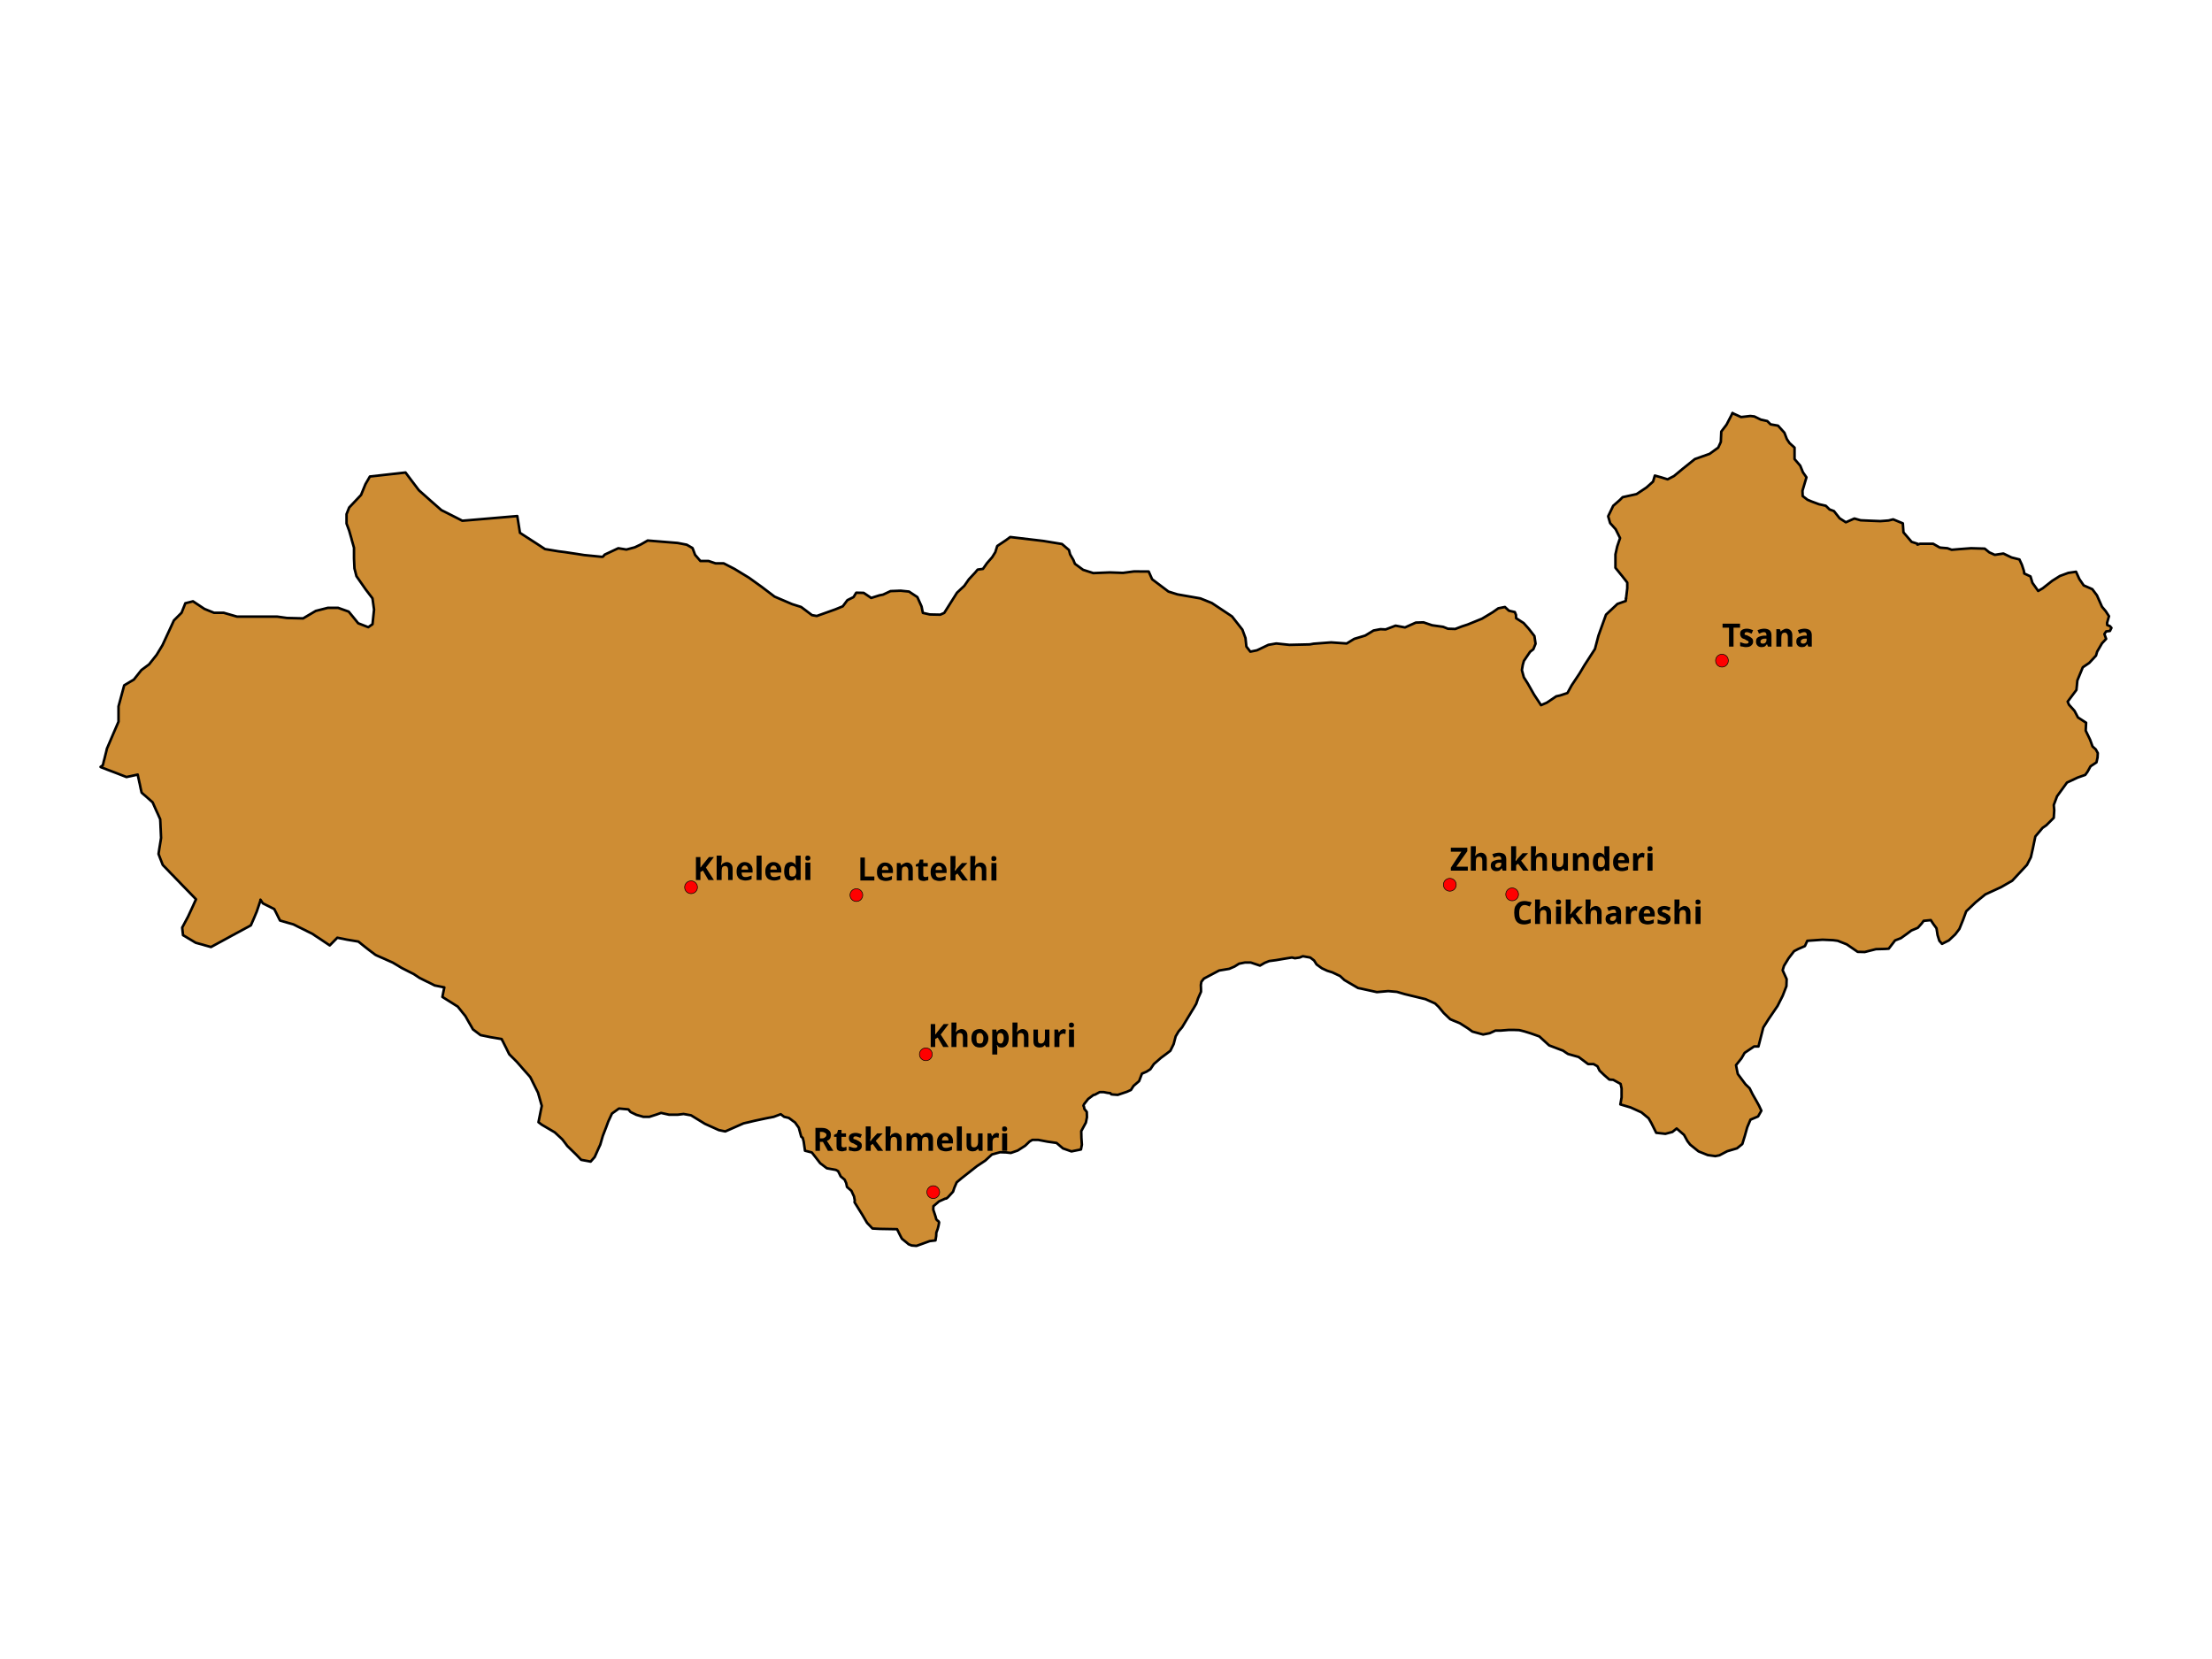
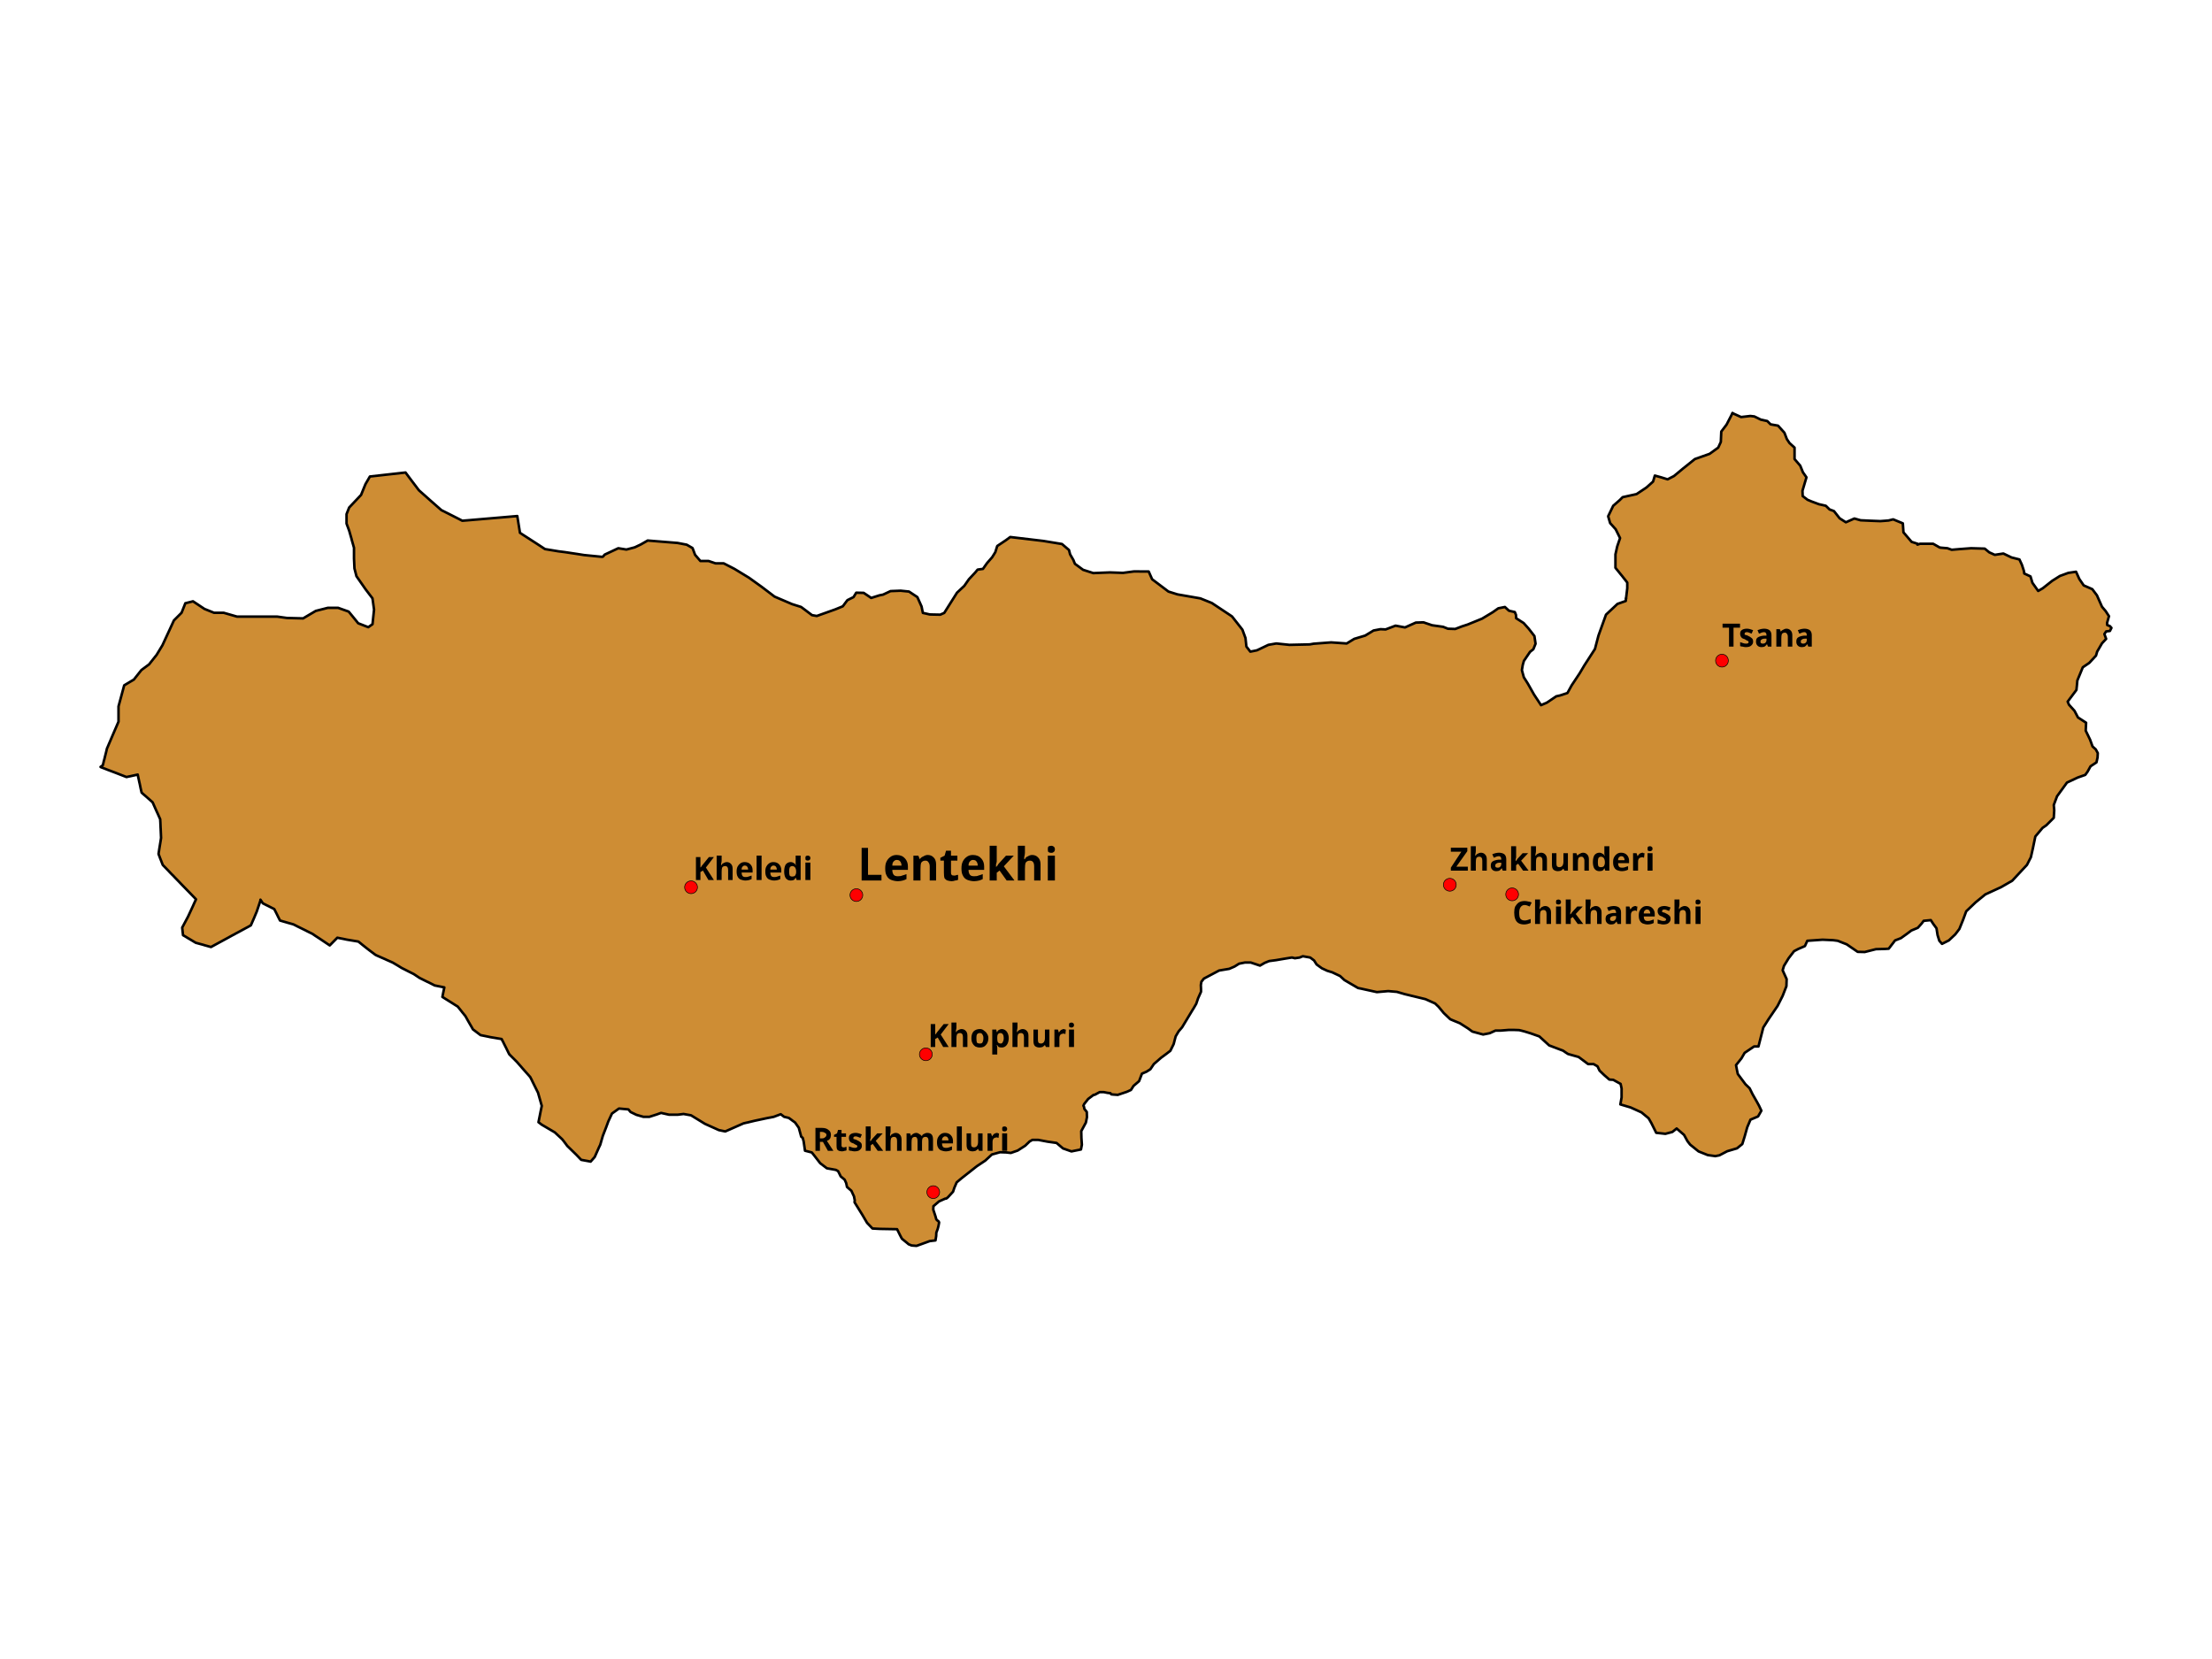
<svg xmlns="http://www.w3.org/2000/svg" width="3456pt" height="2592pt" viewBox="0 0 3456 2592" enable-background="new 0 0 3456 2592" version="1.1">
  <g id="Layers">
    <g id="municipal">
      <path clip-path="url(#SVG_CP_1)" fill="#ce8d34" fill-rule="evenodd" stroke="none" d="M2706.824,645.481L2720.264,651.601     L2734.664,649.921L2740.904,650.641L2751.224,655.681L2761.184,657.841L2766.344,663.001L2777.984,665.041     L2787.944,676.081L2791.784,686.041L2795.864,692.161L2803.784,699.361L2803.784,710.041L2803.784,717.241     L2812.664,727.561L2816.864,737.881L2822.384,745.801L2816.144,766.801L2816.504,775.081L2824.064,780.841     L2830.064,783.361L2831.624,783.961L2841.944,787.801L2852.623,790.201L2858.503,795.961L2865.343,798.481     L2874.223,809.761L2883.943,816.001L2897.263,810.121L2906.983,812.881L2922.343,813.601L2937.823,814.201     L2950.543,813.241L2957.863,811.441L2972.983,817.681L2973.943,831.721L2986.663,846.601L2996.023,849.601     L2995.783,850.921L2999.743,849.601L3020.383,849.601L3030.702,855.481L3034.182,855.841L3042.702,856.561     L3049.302,858.961L3061.902,857.881L3079.542,856.561L3100.902,857.161L3108.102,863.041L3116.622,866.881     L3130.062,864.841L3142.782,870.961L3155.142,874.081L3158.982,882.361L3162.102,891.961L3162.702,896.041     L3172.422,900.601L3175.422,910.561L3184.422,923.281L3191.622,919.081L3206.381,907.441L3218.381,899.881     L3231.461,895.081L3243.581,893.281L3248.741,904.681L3255.581,914.641L3269.021,920.521L3276.221,930.121     L3284.141,948.001L3289.901,954.841L3295.061,962.761L3292.061,973.081L3292.301,976.561L3296.501,978.241     L3298.901,981.001L3296.501,985.801L3290.621,986.521L3287.861,990.601L3290.621,998.161L3284.141,1005.121     L3276.581,1018.082L3274.781,1024.322L3264.221,1035.722L3254.141,1042.562L3245.621,1063.202L3244.901,1071.122     L3244.181,1077.962L3230.501,1096.202L3232.541,1101.002L3241.181,1110.602L3246.581,1120.922L3259.301,1129.202     L3258.701,1141.562L3265.541,1155.722L3269.381,1166.282L3274.421,1170.842L3277.541,1176.602L3277.181,1183.562     L3275.501,1191.122L3266.261,1197.242L3261.461,1205.882L3257.981,1210.682L3246.341,1214.762L3229.421,1222.682     L3213.941,1244.042L3208.781,1257.722L3209.501,1266.002L3208.781,1277.762L3197.141,1289.402L3191.262,1293.482     L3179.982,1306.922L3176.142,1325.522L3173.022,1339.322L3167.862,1349.402L3166.902,1351.322L3153.462,1365.722     L3147.222,1372.442L3143.862,1376.042L3126.582,1386.002L3101.862,1397.402L3086.742,1409.762L3071.982,1423.802     L3067.182,1436.882L3061.302,1451.402L3054.822,1459.922L3044.862,1469.282L3034.182,1474.682L3029.982,1469.882     L3027.222,1461.002L3025.542,1450.322L3020.743,1443.842L3016.663,1437.602L3005.503,1438.682L3002.503,1442.762     L2996.383,1449.602L2986.303,1453.802L2979.103,1459.202L2969.863,1465.802L2960.863,1469.282L2950.903,1482.242     L2944.783,1482.602L2930.983,1482.962L2913.463,1487.402L2902.423,1487.162L2885.263,1475.402L2871.223,1469.882     L2863.903,1468.922L2847.464,1468.202L2823.704,1469.882L2819.984,1478.162L2809.664,1482.602L2803.064,1486.082     L2794.544,1497.122L2787.224,1509.122L2785.184,1515.962L2791.424,1529.762L2791.064,1540.802L2785.184,1555.922     L2777.264,1571.642L2763.224,1592.282L2754.944,1605.362L2747.384,1635.002L2740.544,1635.002L2725.784,1644.962     L2720.864,1653.482L2716.664,1658.762L2712.344,1664.162L2713.904,1672.322L2715.104,1677.963L2727.104,1694.043     L2733.584,1700.283L2738.144,1709.523L2744.864,1721.283L2748.344,1727.643L2751.944,1735.323L2746.784,1744.323     L2734.904,1749.363L2729.864,1761.243L2726.024,1774.923L2722.184,1787.403L2713.904,1794.123L2698.544,1798.683     L2686.424,1805.043L2679.704,1806.363L2679.584,1806.243L2668.185,1804.683L2653.785,1798.923L2640.705,1788.363     L2636.505,1782.963L2631.105,1773.123L2620.425,1763.883L2619.585,1763.163L2612.865,1768.563L2601.945,1771.443     L2587.665,1769.883L2579.985,1754.523L2575.785,1747.203L2564.625,1737.963L2547.705,1730.283L2531.625,1725.483     L2533.545,1714.563L2533.545,1710.483L2533.545,1700.523L2531.985,1693.443L2520.465,1687.083L2514.465,1686.723     L2506.425,1679.763L2499.106,1672.682L2495.866,1665.962L2489.746,1662.482L2481.226,1662.482L2466.946,1651.802     L2466.106,1651.322L2449.906,1646.762L2446.546,1644.602L2442.226,1641.602L2420.386,1633.322L2405.026,1619.282     L2391.466,1614.482L2381.746,1611.482L2376.586,1610.162L2373.466,1609.442L2366.386,1609.202L2356.666,1609.202     L2344.546,1610.162L2336.506,1610.162L2327.507,1614.242L2317.187,1616.282L2300.387,1611.722L2293.427,1606.682     L2280.827,1598.642L2270.267,1594.322L2265.827,1592.402L2255.747,1582.802L2247.707,1573.082L2242.187,1567.802     L2227.187,1561.082L2214.347,1557.962L2194.547,1553.162L2192.507,1552.562L2182.547,1549.682L2168.987,1548.482     L2151.228,1550.042L2127.708,1544.882L2127.348,1544.762L2121.828,1543.682L2111.508,1537.682L2100.468,1531.202     L2093.748,1524.962L2081.628,1519.202L2073.588,1516.682L2065.308,1512.842L2057.028,1506.842L2053.068,1500.602     L2047.068,1496.042L2035.548,1494.002L2030.508,1496.042L2023.188,1497.122L2018.628,1496.042L2018.268,1496.042     L2007.108,1497.842L1993.668,1500.122L1991.868,1500.362L1982.869,1501.562L1976.029,1504.322L1968.589,1508.642     L1954.189,1503.842L1944.949,1503.842L1935.949,1505.642L1928.869,1510.082L1920.589,1513.682L1904.749,1516.322     L1880.989,1528.922L1877.029,1533.842L1876.189,1539.002L1876.429,1545.002L1876.429,1549.562L1871.869,1559.762     L1868.989,1568.282L1864.669,1575.722L1863.349,1577.762L1846.909,1605.002L1841.389,1611.482L1836.829,1619.282     L1833.709,1631.282L1828.549,1641.722L1821.829,1646.882L1814.03,1652.642L1802.75,1662.482L1797.35,1670.522     L1791.35,1674.362L1784.15,1677.483L1779.71,1689.123L1771.07,1696.563L1766.99,1702.923L1760.63,1705.803     L1746.35,1710.603L1739.63,1710.123L1736.27,1709.763L1734.83,1707.963L1730.39,1707.483L1724.39,1706.283     L1718.15,1706.283L1710.59,1710.363L1708.19,1710.843L1707.71,1711.323L1700.15,1716.963L1697.51,1720.323     L1693.91,1724.883L1692.71,1727.523L1693.67,1729.443L1694.15,1732.443L1697.99,1737.243L1698.23,1745.643     L1696.55,1753.923L1689.35,1767.243L1689.59,1777.803L1690.31,1788.483L1688.87,1795.923L1679.27,1797.843     L1673.99,1798.923L1662.11,1794.723L1660.91,1794.363L1650.71,1785.723L1636.551,1783.683L1622.031,1780.923     L1613.031,1780.923L1608.831,1783.323L1608.711,1783.323L1608.591,1783.443L1607.391,1784.643L1601.751,1790.043     L1589.991,1797.603L1579.311,1801.323L1571.511,1800.483L1570.431,1800.483L1563.231,1800.243L1562.871,1800.243     L1562.391,1800.243L1551.591,1803.243L1550.391,1803.483L1550.271,1803.603L1550.151,1803.603L1549.791,1803.723     L1542.351,1810.563L1539.351,1813.323L1526.031,1822.203L1518.591,1828.083L1502.271,1840.923L1494.711,1847.283     L1490.991,1855.923L1489.071,1861.803L1482.591,1868.883L1480.791,1870.803L1478.511,1872.603L1476.831,1872.723     L1467.112,1877.043L1459.432,1883.643L1458.352,1884.483L1458.352,1885.323L1458.112,1889.883L1458.592,1891.323     L1460.152,1896.003L1461.832,1901.163L1462.792,1904.883L1464.112,1906.563L1464.232,1906.563L1466.272,1908.123     L1466.392,1908.243L1467.232,1909.803L1467.232,1909.923L1466.632,1913.523L1466.152,1915.803L1465.072,1920.003     L1463.032,1925.523L1462.912,1925.763L1462.912,1925.883L1462.672,1931.163L1461.592,1938.003L1461.352,1938.003     L1459.792,1938.243L1459.552,1938.243L1459.312,1938.243L1458.832,1938.363L1458.712,1938.363L1458.592,1938.363     L1458.472,1938.363L1452.592,1939.083L1438.672,1944.123L1431.952,1946.523L1424.272,1945.923L1423.192,1945.443     L1419.592,1944.003L1417.672,1942.323L1409.152,1935.363L1408.552,1934.283L1406.032,1929.483L1401.592,1920.483     L1374.472,1920.003L1363.192,1919.403L1354.672,1910.523L1347.472,1898.283L1335.112,1878.363L1335.472,1875.603     L1335.352,1875.003L1335.352,1874.763L1334.632,1871.283L1334.392,1869.603L1333.432,1867.443L1332.592,1865.763     L1332.352,1865.163L1330.192,1860.483L1323.352,1854.483L1322.032,1848.363L1319.632,1843.083L1313.872,1838.283     L1313.632,1838.163L1313.152,1837.323L1312.792,1836.483L1309.432,1829.763L1308.112,1829.043L1305.952,1827.843     L1300.072,1826.763L1291.913,1825.323L1281.473,1817.403L1279.073,1814.283L1273.313,1806.843L1268.393,1800.603     L1257.713,1797.843L1255.673,1783.683L1254.953,1780.803L1254.113,1777.683L1252.433,1776.483L1251.833,1776.003     L1247.993,1761.963L1242.233,1753.803L1237.913,1750.683L1237.193,1750.083L1232.393,1746.603L1229.273,1745.883     L1228.913,1745.763L1225.193,1744.923L1221.713,1742.283L1219.793,1740.843L1208.873,1744.923L1202.273,1746.243     L1201.913,1746.243L1194.833,1747.683L1189.913,1748.763L1189.793,1748.763L1185.353,1749.723L1180.793,1750.683     L1179.113,1751.043L1167.113,1753.923L1166.873,1753.923L1162.193,1755.003L1161.713,1755.123L1133.153,1767.723     L1123.194,1765.683L1101.354,1755.843L1079.634,1742.523L1079.514,1742.523L1067.994,1740.483L1059.114,1741.563     L1053.834,1741.563L1045.194,1741.563L1032.834,1738.803L1026.114,1741.203L1014.474,1744.923L1005.234,1744.923     L994.314,1741.803L985.194,1737.363L981.954,1733.523L981.714,1733.283L967.074,1731.963L956.154,1739.763     L950.394,1752.123L947.275,1760.643L941.875,1774.563L937.795,1788.603L935.995,1792.323L929.155,1807.683     L922.795,1814.883L918.595,1814.043L918.475,1814.043L908.035,1812.123L900.235,1803.963L886.195,1790.283     L884.995,1788.603L884.035,1787.283L878.995,1780.683L878.395,1780.083L878.275,1779.843L878.155,1779.723     L866.755,1769.163L846.355,1757.163L841.315,1753.323L843.835,1740.723L844.675,1736.403L846.475,1727.763     L845.755,1725.363L843.475,1717.323L840.475,1706.883L839.995,1705.923L839.875,1705.803L831.475,1688.883     L831.475,1688.763L829.315,1684.443L829.075,1684.203L828.955,1683.963L828.955,1683.843L828.595,1683.003     L827.155,1681.323L827.035,1681.323L827.035,1681.203L817.555,1670.522L817.555,1670.402L817.435,1670.402     L814.315,1666.802L814.195,1666.562L813.715,1666.082L813.595,1665.962L807.595,1659.122L804.835,1656.362     L804.475,1656.002L799.435,1650.962L797.875,1649.402L795.835,1647.362L795.715,1647.242L795.595,1647.002     L795.595,1646.882L795.595,1646.762L795.475,1646.642L795.475,1646.762L795.235,1646.402L790.075,1635.842     L789.955,1635.722L788.515,1632.842L788.395,1632.602L788.395,1632.482L788.275,1632.362L786.595,1629.002     L786.475,1628.642L784.795,1625.522L783.715,1623.362L765.836,1620.362L763.676,1619.882L753.716,1617.842     L751.916,1617.482L751.196,1617.362L751.076,1617.362L750.956,1617.362L739.676,1608.842L739.556,1608.842     L738.956,1608.362L736.076,1603.202L735.956,1603.082L735.236,1601.762L734.996,1601.402L729.956,1592.642     L729.956,1592.522L727.076,1587.482L721.916,1581.122L721.676,1580.762L719.876,1578.482L716.276,1574.042     L715.076,1572.602L714.116,1571.882L713.876,1571.882L713.516,1571.642L712.556,1571.042L709.916,1569.362     L704.996,1566.242L695.756,1560.482L693.716,1559.162L691.196,1557.602L692.396,1551.482L694.196,1542.722     L690.836,1542.002L680.156,1539.842L680.036,1539.842L679.916,1539.842L679.316,1539.722L668.396,1534.202L     668.156,1534.202L655.436,1527.842L653.636,1526.642L646.436,1521.842L638.756,1518.002L632.876,1515.002     L632.636,1514.882L628.556,1512.842L627.716,1512.362L627.596,1512.362L622.556,1509.242L613.676,1503.962     L602.877,1499.162L602.757,1499.042L594.237,1495.322L587.997,1492.562L587.877,1492.442L586.797,1491.962     L584.157,1490.042L584.037,1489.922L581.877,1488.242L581.757,1488.242L580.317,1487.162L580.197,1487.042     L576.357,1484.162L576.237,1484.042L574.797,1482.962L570.357,1479.482L559.917,1471.082L541.917,1468.082     L534.477,1466.522L534.357,1466.522L534.237,1466.522L527.037,1465.082L515.157,1477.082L497.997,1465.562     L497.877,1465.562L497.157,1465.082L497.037,1464.962L493.557,1462.682L493.317,1462.562L488.277,1459.082     L480.717,1455.362L480.597,1455.242L480.477,1455.242L477.237,1453.562L463.797,1446.962L463.677,1446.842     L458.397,1444.202L450.717,1442.042L450.597,1442.042L444.957,1440.362L444.837,1440.362L437.517,1438.202     L435.837,1434.962L435.837,1434.842L434.517,1432.442L434.517,1432.322L431.637,1426.442L431.517,1426.322     L430.438,1424.042L430.318,1423.922L428.518,1420.322L418.558,1415.282L415.798,1413.962L413.758,1412.882     L410.638,1411.322L406.918,1405.682L406.918,1406.882L404.038,1415.642L403.078,1418.522L400.918,1424.882     L400.318,1426.082L399.838,1427.402L399.718,1427.522L399.598,1427.882L396.838,1434.482L391.918,1445.762     L388.198,1447.802L388.078,1447.922L382.198,1451.042L382.078,1451.162L378.838,1452.842L378.718,1452.962     L377.158,1453.802L377.038,1453.802L376.918,1453.922L374.758,1455.122L374.518,1455.242L371.158,1457.042     L368.878,1458.242L364.798,1460.522L364.318,1460.762L364.198,1460.762L358.078,1464.122L357.718,1464.362     L329.638,1479.602L322.318,1477.562L319.678,1476.842L317.398,1476.122L305.878,1473.002L303.478,1471.562     L303.358,1471.562L302.998,1471.322L302.878,1471.202L295.078,1466.522L294.958,1466.522L289.918,1463.402     L285.958,1461.122L285.118,1453.562L285.118,1453.442L284.638,1449.242L284.878,1448.762L284.998,1448.642     L293.878,1431.962L302.038,1414.322L302.638,1412.882L306.238,1405.082L304.678,1403.402L292.918,1391.282     L283.918,1382.042L278.758,1376.642L278.638,1376.522L274.078,1371.842L273.958,1371.722L269.758,1367.282     L269.518,1367.162L264.718,1362.242L264.718,1362.122L261.358,1358.642L261.238,1358.522L256.919,1354.082     L256.679,1353.842L255.359,1352.522L254.999,1352.042L254.279,1351.322L251.039,1343.042L250.319,1341.242     L247.679,1334.162L248.639,1328.042L248.639,1327.802L250.919,1313.882L251.639,1309.082L251.399,1304.042     L251.399,1303.202L251.279,1301.762L251.279,1301.642L251.279,1301.162L251.039,1295.882L251.039,1295.402     L251.039,1295.162L250.919,1293.722L250.559,1284.842L250.319,1281.122L250.319,1280.042L245.879,1270.082     L245.759,1269.842L244.679,1267.562L244.439,1266.962L243.119,1264.082L238.439,1253.522L226.919,1243.322     L224.759,1241.522L221.279,1238.402L219.839,1232.162L218.039,1223.402L217.919,1223.282L217.679,1222.082     L216.599,1216.922L216.599,1216.682L216.479,1216.562L216.239,1215.482L215.639,1212.602L215.159,1210.202     L203.759,1212.722L200.159,1213.442L197.639,1214.042L186.839,1209.842L181.319,1207.682L172.439,1204.322     L167.039,1202.282L163.799,1200.962L158.039,1198.802L157.079,1198.202L158.399,1197.242L160.679,1195.562     L162.239,1188.962L162.959,1186.442L164.639,1179.602L165.959,1174.442L167.159,1169.282L167.759,1168.082     L169.079,1164.962L177.239,1145.882L185.159,1127.522L185.159,1103.642L194.039,1070.762L208.919,1061.882     L209.039,1061.882L220.919,1046.882L232.919,1038.002L244.799,1023.002L253.799,1008.121L266.398,980.881     L271.678,969.361L281.998,959.041L283.678,957.361L288.598,945.001L289.558,942.481L297.838,940.441L     301.558,939.481L319.438,951.361L322.678,952.681L334.318,957.361L349.318,957.361L370.198,963.361L373.438,963.361     L381.478,963.361L385.078,963.361L403.078,963.361L417.958,963.361L432.837,963.361L448.437,965.521L     472.197,966.121L473.397,966.241L493.317,954.481L512.157,949.681L525.837,949.681L528.357,949.681L     531.957,951.001L544.797,955.561L551.397,963.601L559.677,973.801L575.397,979.921L581.997,975.241L     584.397,952.441L582.237,936.841L582.117,936.481L581.997,934.921L580.077,932.401L571.317,920.881L556.917,900.241     L553.797,888.121L553.077,872.641L553.077,855.841L549.357,842.761L549.357,842.401L545.517,829.081L541.437,818.041     L541.437,803.281L545.517,792.961L564.117,773.281L570.957,756.481L577.917,744.481L633.596,738.241L641.756,749.161     L654.476,765.961L658.796,769.801L672.836,782.281L689.636,797.041L692.276,798.361L699.236,801.841L717.476,811.081     L722.276,813.601L736.676,812.401L746.516,811.561L776.036,809.041L808.195,806.281L812.395,832.441L815.995,834.841     L837.595,848.761L851.515,857.881L872.515,861.361L882.115,862.561L902.035,865.561L912.715,867.241     L940.555,870.001L941.995,869.761L944.755,866.521L965.994,856.561L978.714,858.601L991.794,855.121L1001.154,850.681     L1012.074,844.441L1012.194,844.561L1016.874,844.921L1058.274,848.281L1058.514,848.281L1072.914,851.041     L1081.914,856.201L1082.634,857.881L1085.994,866.881L1094.274,876.481L1106.994,876.481L1118.034,880.201     L1130.753,880.201L1147.553,888.841L1170.233,902.641L1190.273,917.041L1210.193,932.161L1237.673,943.921     L1249.553,947.641L1251.713,948.361L1258.313,953.281L1268.633,961.081L1276.193,962.401L1276.793,962.161     L1305.112,952.081L1316.752,947.281L1323.952,937.681L1333.552,932.881L1337.752,926.041L1349.392,926.281     L1358.872,932.641L1361.032,934.201L1361.152,934.201L1374.112,930.121L1379.632,929.041L1383.232,927.361     L1391.392,923.521L1407.112,922.921L1420.192,924.241L1433.272,932.881L1439.872,947.641L1440.952,953.161     L1441.912,957.601L1445.752,958.441L1452.592,960.001L1457.032,960.121L1469.032,960.361L1475.271,957.601     L1495.191,926.041L1506.591,915.361L1513.791,905.041L1523.751,894.361L1527.471,889.921L1535.751,888.841     L1541.991,879.961L1550.151,870.601L1555.071,862.681L1558.071,853.081L1571.871,843.841L1578.351,839.041     L1629.951,845.161L1659.23,849.961L1670.15,859.321L1671.95,866.161L1677.11,875.041L1678.07,877.561     L1679.51,880.921L1692.23,890.281L1708.31,895.441L1709.87,895.321L1727.75,894.601L1734.11,894.361     L1755.11,895.081L1755.23,894.961L1770.71,892.921L1772.03,892.801L1794.71,892.921L1800.11,905.041     L1820.509,920.401L1825.549,924.241L1839.709,928.681L1875.469,934.921L1893.349,942.121L1920.109,959.881     L1924.909,963.121L1941.109,983.761L1945.909,996.841L1947.109,1008.121L1947.349,1010.162L1953.469,1018.082     L1953.709,1018.082L1963.789,1016.042L1967.869,1014.122L1981.669,1007.521L1994.028,1005.361L2014.668,1007.521     L2046.348,1006.802L2052.468,1005.721L2079.708,1003.682L2104.068,1005.361L2115.828,998.161L2132.988,993.001     L2146.068,985.081L2156.748,983.041L2164.907,983.401L2180.387,977.521L2195.147,980.281L2212.067,972.721     L2224.067,972.361L2237.507,976.921L2254.667,979.321L2262.227,982.321L2273.627,982.681L2284.307,978.601     L2292.827,975.841L2315.507,966.601L2332.066,956.641L2340.946,950.401L2351.266,948.361L2357.506,954.121     L2360.866,954.961L2360.986,954.961L2366.746,956.281L2368.546,960.721L2368.786,965.881L2380.546,973.441     L2388.466,982.321L2397.346,993.721L2399.146,1005.721L2395.666,1014.362L2390.506,1018.442L2380.906,1032.602     L2379.706,1036.922L2379.106,1039.082L2377.786,1047.002L2379.826,1054.562L2380.906,1058.402L2382.106,1060.202     L2387.026,1068.002L2396.746,1085.162L2407.666,1101.722L2416.666,1097.882L2428.066,1090.202L2431.426,1087.922     L2437.306,1086.602L2448.946,1082.762L2455.546,1070.762L2467.906,1052.162L2475.466,1039.442L2491.906,1014.002     L2497.426,993.001L2500.066,985.681L2509.185,960.361L2527.065,943.561L2535.225,940.681L2540.025,939.001     L2540.505,935.041L2542.425,919.081L2542.425,910.201L2534.025,899.521L2532.825,898.081L2523.945,887.161     L2523.945,879.241L2523.945,879.121L2523.945,879.001L2523.945,866.161L2526.705,853.801L2531.145,840.721     L2524.305,826.921L2515.665,817.321L2512.545,806.641L2520.465,790.201L2530.785,781.201L2535.225,776.761     L2551.065,773.281L2556.945,771.961L2572.425,761.641L2582.745,752.401L2585.505,743.041L2595.465,745.801     L2605.425,748.921L2615.385,743.761L2629.425,732.121L2648.025,717.241L2671.065,709.081L2684.504,699.361     L2688.584,690.481L2689.304,674.281L2697.584,663.361L2706.824,645.481z" />
      <path clip-path="url(#SVG_CP_1)" fill="none" stroke="#000000" stroke-width="3.96" stroke-miterlimit="10" stroke-linecap="round" stroke-linejoin="round" d="     M2706.824,645.481L2720.264,651.601L2734.664,649.921L2740.904,650.641L2751.224,655.681L2761.184,657.841     L2766.344,663.001L2777.984,665.041L2787.944,676.081L2791.784,686.041L2795.864,692.161L2803.784,699.361     L2803.784,710.041L2803.784,717.241L2812.664,727.561L2816.864,737.881L2822.384,745.801L2816.144,766.801     L2816.504,775.081L2824.064,780.841L2830.064,783.361L2831.624,783.961L2841.944,787.801L2852.623,790.201     L2858.503,795.961L2865.343,798.481L2874.223,809.761L2883.943,816.001L2897.263,810.121L2906.983,812.881     L2922.343,813.601L2937.823,814.201L2950.543,813.241L2957.863,811.441L2972.983,817.681L2973.943,831.721     L2986.663,846.601L2996.023,849.601L2995.783,850.921L2999.743,849.601L3020.383,849.601L3030.702,855.481     L3034.182,855.841L3042.702,856.561L3049.302,858.961L3061.902,857.881L3079.542,856.561L3100.902,857.161     L3108.102,863.041L3116.622,866.881L3130.062,864.841L3142.782,870.961L3155.142,874.081L3158.982,882.361     L3162.102,891.961L3162.702,896.041L3172.422,900.601L3175.422,910.561L3184.422,923.281L3191.622,919.081     L3206.381,907.441L3218.381,899.881L3231.461,895.081L3243.581,893.281L3248.741,904.681L3255.581,914.641     L3269.021,920.521L3276.221,930.121L3284.141,948.001L3289.901,954.841L3295.061,962.761L3292.061,973.081     L3292.301,976.561L3296.501,978.241L3298.901,981.001L3296.501,985.801L3290.621,986.521L3287.861,990.601     L3290.621,998.161L3284.141,1005.121L3276.581,1018.082L3274.781,1024.322L3264.221,1035.722L3254.141,1042.562     L3245.621,1063.202L3244.901,1071.122L3244.181,1077.962L3230.501,1096.202L3232.541,1101.002L3241.181,1110.602     L3246.581,1120.922L3259.301,1129.202L3258.701,1141.562L3265.541,1155.722L3269.381,1166.282L3274.421,1170.842     L3277.541,1176.602L3277.181,1183.562L3275.501,1191.122L3266.261,1197.242L3261.461,1205.882L3257.981,1210.682     L3246.341,1214.762L3229.421,1222.682L3213.941,1244.042L3208.781,1257.722L3209.501,1266.002L3208.781,1277.762     L3197.141,1289.402L3191.262,1293.482L3179.982,1306.922L3176.142,1325.522L3173.022,1339.322L3167.862,1349.402     L3166.902,1351.322L3153.462,1365.722L3147.222,1372.442L3143.862,1376.042L3126.582,1386.002L3101.862,1397.402     L3086.742,1409.762L3071.982,1423.802L3067.182,1436.882L3061.302,1451.402L3054.822,1459.922L3044.862,1469.282     L3034.182,1474.682L3029.982,1469.882L3027.222,1461.002L3025.542,1450.322L3020.743,1443.842L3016.663,1437.602     L3005.503,1438.682L3002.503,1442.762L2996.383,1449.602L2986.303,1453.802L2979.103,1459.202L2969.863,1465.802     L2960.863,1469.282L2950.903,1482.242L2944.783,1482.602L2930.983,1482.962L2913.463,1487.402L2902.423,1487.162     L2885.263,1475.402L2871.223,1469.882L2863.903,1468.922L2847.464,1468.202L2823.704,1469.882L2819.984,1478.162     L2809.664,1482.602L2803.064,1486.082L2794.544,1497.122L2787.224,1509.122L2785.184,1515.962L2791.424,1529.762     L2791.064,1540.802L2785.184,1555.922L2777.264,1571.642L2763.224,1592.282L2754.944,1605.362L2747.384,1635.002     L2740.544,1635.002L2725.784,1644.962L2720.864,1653.482L2716.664,1658.762L2712.344,1664.162L2713.904,1672.322     L2715.104,1677.963L2727.104,1694.043L2733.584,1700.283L2738.144,1709.523L2744.864,1721.283L2748.344,1727.643     L2751.944,1735.323L2746.784,1744.323L2734.904,1749.363L2729.864,1761.243L2726.024,1774.923L2722.184,1787.403     L2713.904,1794.123L2698.544,1798.683L2686.424,1805.043L2679.704,1806.363L2679.584,1806.243L2668.185,1804.683     L2653.785,1798.923L2640.705,1788.363L2636.505,1782.963L2631.105,1773.123L2620.425,1763.883L2619.585,1763.163     L2612.865,1768.563L2601.945,1771.443L2587.665,1769.883L2579.985,1754.523L2575.785,1747.203L2564.625,1737.963     L2547.705,1730.283L2531.625,1725.483L2533.545,1714.563L2533.545,1710.483L2533.545,1700.523L2531.985,1693.443     L2520.465,1687.083L2514.465,1686.723L2506.425,1679.763L2499.106,1672.682L2495.866,1665.962L2489.746,1662.482     L2481.226,1662.482L2466.946,1651.802L2466.106,1651.322L2449.906,1646.762L2446.546,1644.602L2442.226,1641.602     L2420.386,1633.322L2405.026,1619.282L2391.466,1614.482L2381.746,1611.482L2376.586,1610.162L2373.466,1609.442     L2366.386,1609.202L2356.666,1609.202L2344.546,1610.162L2336.506,1610.162L2327.507,1614.242L2317.187,1616.282     L2300.387,1611.722L2293.427,1606.682L2280.827,1598.642L2270.267,1594.322L2265.827,1592.402L2255.747,1582.802     L2247.707,1573.082L2242.187,1567.802L2227.187,1561.082L2214.347,1557.962L2194.547,1553.162L2192.507,1552.562     L2182.547,1549.682L2168.987,1548.482L2151.228,1550.042L2127.708,1544.882L2127.348,1544.762L2121.828,1543.682     L2111.508,1537.682L2100.468,1531.202L2093.748,1524.962L2081.628,1519.202L2073.588,1516.682L2065.308,1512.842     L2057.028,1506.842L2053.068,1500.602L2047.068,1496.042L2035.548,1494.002L2030.508,1496.042L2023.188,1497.122     L2018.628,1496.042L2018.268,1496.042L2007.108,1497.842L1993.668,1500.122L1991.868,1500.362L1982.869,1501.562     L1976.029,1504.322L1968.589,1508.642L1954.189,1503.842L1944.949,1503.842L1935.949,1505.642L1928.869,1510.082     L1920.589,1513.682L1904.749,1516.322L1880.989,1528.922L1877.029,1533.842L1876.189,1539.002L1876.429,1545.002     L1876.429,1549.562L1871.869,1559.762L1868.989,1568.282L1864.669,1575.722L1863.349,1577.762L1846.909,1605.002     L1841.389,1611.482L1836.829,1619.282L1833.709,1631.282L1828.549,1641.722L1821.829,1646.882L1814.03,1652.642     L1802.75,1662.482L1797.35,1670.522L1791.35,1674.362L1784.15,1677.483L1779.71,1689.123L1771.07,1696.563     L1766.99,1702.923L1760.63,1705.803L1746.35,1710.603L1739.63,1710.123L1736.27,1709.763L1734.83,1707.963     L1730.39,1707.483L1724.39,1706.283L1718.15,1706.283L1710.59,1710.363L1708.19,1710.843L1707.71,1711.323     L1700.15,1716.963L1697.51,1720.323L1693.91,1724.883L1692.71,1727.523L1693.67,1729.443L1694.15,1732.443     L1697.99,1737.243L1698.23,1745.643L1696.55,1753.923L1689.35,1767.243L1689.59,1777.803L1690.31,1788.483     L1688.87,1795.923L1679.27,1797.843L1673.99,1798.923L1662.11,1794.723L1660.91,1794.363L1650.71,1785.723     L1636.551,1783.683L1622.031,1780.923L1613.031,1780.923L1608.831,1783.323L1608.711,1783.323L1608.591,1783.443     L1607.391,1784.643L1601.751,1790.043L1589.991,1797.603L1579.311,1801.323L1571.511,1800.483L1570.431,1800.483     L1563.231,1800.243L1562.871,1800.243L1562.391,1800.243L1551.591,1803.243L1550.391,1803.483L1550.271,1803.603     L1550.151,1803.603L1549.791,1803.723L1542.351,1810.563L1539.351,1813.323L1526.031,1822.203L1518.591,1828.083     L1502.271,1840.923L1494.711,1847.283L1490.991,1855.923L1489.071,1861.803L1482.591,1868.883L1480.791,1870.803     L1478.511,1872.603L1476.831,1872.723L1467.112,1877.043L1459.432,1883.643L1458.352,1884.483L1458.352,1885.323     L1458.112,1889.883L1458.592,1891.323L1460.152,1896.003L1461.832,1901.163L1462.792,1904.883L1464.112,1906.563     L1464.232,1906.563L1466.272,1908.123L1466.392,1908.243L1467.232,1909.803L1467.232,1909.923L1466.632,1913.523     L1466.152,1915.803L1465.072,1920.003L1463.032,1925.523L1462.912,1925.763L1462.912,1925.883L1462.672,1931.163     L1461.592,1938.003L1461.352,1938.003L1459.792,1938.243L1459.552,1938.243L1459.312,1938.243L1458.832,1938.363     L1458.712,1938.363L1458.592,1938.363L1458.472,1938.363L1452.592,1939.083L1438.672,1944.123L1431.952,1946.523     L1424.272,1945.923L1423.192,1945.443L1419.592,1944.003L1417.672,1942.323L1409.152,1935.363L1408.552,1934.283     L1406.032,1929.483L1401.592,1920.483L1374.472,1920.003L1363.192,1919.403L1354.672,1910.523L1347.472,1898.283     L1335.112,1878.363L1335.472,1875.603L1335.352,1875.003L1335.352,1874.763L1334.632,1871.283L1334.392,1869.603     L1333.432,1867.443L1332.592,1865.763L1332.352,1865.163L1330.192,1860.483L1323.352,1854.483L1322.032,1848.363     L1319.632,1843.083L1313.872,1838.283L1313.632,1838.163L1313.152,1837.323L1312.792,1836.483L1309.432,1829.763     L1308.112,1829.043L1305.952,1827.843L1300.072,1826.763L1291.913,1825.323L1281.473,1817.403L1279.073,1814.283     L1273.313,1806.843L1268.393,1800.603L1257.713,1797.843L1255.673,1783.683L1254.953,1780.803L1254.113,1777.683     L1252.433,1776.483L1251.833,1776.003L1247.993,1761.963L1242.233,1753.803L1237.913,1750.683L1237.193,1750.083     L1232.393,1746.603L1229.273,1745.883L1228.913,1745.763L1225.193,1744.923L1221.713,1742.283L1219.793,1740.843     L1208.873,1744.923L1202.273,1746.243L1201.913,1746.243L1194.833,1747.683L1189.913,1748.763L1189.793,1748.763     L1185.353,1749.723L1180.793,1750.683L1179.113,1751.043L1167.113,1753.923L1166.873,1753.923L1162.193,1755.003     L1161.713,1755.123L1133.153,1767.723L1123.194,1765.683L1101.354,1755.843L1079.634,1742.523L1079.514,1742.523     L1067.994,1740.483L1059.114,1741.563L1053.834,1741.563L1045.194,1741.563L1032.834,1738.803L1026.114,1741.203     L1014.474,1744.923L1005.234,1744.923L994.314,1741.803L985.194,1737.363L981.954,1733.523L981.714,1733.283     L967.074,1731.963L956.154,1739.763L950.394,1752.123L947.275,1760.643L941.875,1774.563L937.795,1788.603     L935.995,1792.323L929.155,1807.683L922.795,1814.883L918.595,1814.043L918.475,1814.043L908.035,1812.123     L900.235,1803.963L886.195,1790.283L884.995,1788.603L884.035,1787.283L878.995,1780.683L878.395,1780.083     L878.275,1779.843L878.155,1779.723L866.755,1769.163L846.355,1757.163L841.315,1753.323L843.835,1740.723     L844.675,1736.403L846.475,1727.763L845.755,1725.363L843.475,1717.323L840.475,1706.883L839.995,1705.923     L839.875,1705.803L831.475,1688.883L831.475,1688.763L829.315,1684.443L829.075,1684.203L828.955,1683.963     L828.955,1683.843L828.595,1683.003L827.155,1681.323L827.035,1681.323L827.035,1681.203L817.555,1670.522     L817.555,1670.402L817.435,1670.402L814.315,1666.802L814.195,1666.562L813.715,1666.082L813.595,1665.962     L807.595,1659.122L804.835,1656.362L804.475,1656.002L799.435,1650.962L797.875,1649.402L795.835,1647.362     L795.715,1647.242L795.595,1647.002L795.595,1646.882L795.595,1646.762L795.475,1646.642L795.475,1646.762     L795.235,1646.402L790.075,1635.842L789.955,1635.722L788.515,1632.842L788.395,1632.602L788.395,1632.482     L788.275,1632.362L786.595,1629.002L786.475,1628.642L784.795,1625.522L783.715,1623.362L765.836,1620.362     L763.676,1619.882L753.716,1617.842L751.916,1617.482L751.196,1617.362L751.076,1617.362L750.956,1617.362     L739.676,1608.842L739.556,1608.842L738.956,1608.362L736.076,1603.202L735.956,1603.082L735.236,1601.762     L734.996,1601.402L729.956,1592.642L729.956,1592.522L727.076,1587.482L721.916,1581.122L721.676,1580.762     L719.876,1578.482L716.276,1574.042L715.076,1572.602L714.116,1571.882L713.876,1571.882L713.516,1571.642     L712.556,1571.042L709.916,1569.362L704.996,1566.242L695.756,1560.482L693.716,1559.162L691.196,1557.602     L692.396,1551.482L694.196,1542.722L690.836,1542.002L680.156,1539.842L680.036,1539.842L679.916,1539.842L     679.316,1539.722L668.396,1534.202L668.156,1534.202L655.436,1527.842L653.636,1526.642L646.436,1521.842     L638.756,1518.002L632.876,1515.002L632.636,1514.882L628.556,1512.842L627.716,1512.362L627.596,1512.362     L622.556,1509.242L613.676,1503.962L602.877,1499.162L602.757,1499.042L594.237,1495.322L587.997,1492.562     L587.877,1492.442L586.797,1491.962L584.157,1490.042L584.037,1489.922L581.877,1488.242L581.757,1488.242     L580.317,1487.162L580.197,1487.042L576.357,1484.162L576.237,1484.042L574.797,1482.962L570.357,1479.482     L559.917,1471.082L541.917,1468.082L534.477,1466.522L534.357,1466.522L534.237,1466.522L527.037,1465.082     L515.157,1477.082L497.997,1465.562L497.877,1465.562L497.157,1465.082L497.037,1464.962L493.557,1462.682     L493.317,1462.562L488.277,1459.082L480.717,1455.362L480.597,1455.242L480.477,1455.242L477.237,1453.562     L463.797,1446.962L463.677,1446.842L458.397,1444.202L450.717,1442.042L450.597,1442.042L444.957,1440.362     L444.837,1440.362L437.517,1438.202L435.837,1434.962L435.837,1434.842L434.517,1432.442L434.517,1432.322     L431.637,1426.442L431.517,1426.322L430.438,1424.042L430.318,1423.922L428.518,1420.322L418.558,1415.282     L415.798,1413.962L413.758,1412.882L410.638,1411.322L406.918,1405.682L406.918,1406.882L404.038,1415.642     L403.078,1418.522L400.918,1424.882L400.318,1426.082L399.838,1427.402L399.718,1427.522L399.598,1427.882     L396.838,1434.482L391.918,1445.762L388.198,1447.802L388.078,1447.922L382.198,1451.042L382.078,1451.162     L378.838,1452.842L378.718,1452.962L377.158,1453.802L377.038,1453.802L376.918,1453.922L374.758,1455.122     L374.518,1455.242L371.158,1457.042L368.878,1458.242L364.798,1460.522L364.318,1460.762L364.198,1460.762     L358.078,1464.122L357.718,1464.362L329.638,1479.602L322.318,1477.562L319.678,1476.842L317.398,1476.122     L305.878,1473.002L303.478,1471.562L303.358,1471.562L302.998,1471.322L302.878,1471.202L295.078,1466.522     L294.958,1466.522L289.918,1463.402L285.958,1461.122L285.118,1453.562L285.118,1453.442L284.638,1449.242     L284.878,1448.762L284.998,1448.642L293.878,1431.962L302.038,1414.322L302.638,1412.882L306.238,1405.082     L304.678,1403.402L292.918,1391.282L283.918,1382.042L278.758,1376.642L278.638,1376.522L274.078,1371.842     L273.958,1371.722L269.758,1367.282L269.518,1367.162L264.718,1362.242L264.718,1362.122L261.358,1358.642     L261.238,1358.522L256.919,1354.082L256.679,1353.842L255.359,1352.522L254.999,1352.042L254.279,1351.322     L251.039,1343.042L250.319,1341.242L247.679,1334.162L248.639,1328.042L248.639,1327.802L250.919,1313.882     L251.639,1309.082L251.399,1304.042L251.399,1303.202L251.279,1301.762L251.279,1301.642L251.279,1301.162     L251.039,1295.882L251.039,1295.402L251.039,1295.162L250.919,1293.722L250.559,1284.842L250.319,1281.122     L250.319,1280.042L245.879,1270.082L245.759,1269.842L244.679,1267.562L244.439,1266.962L243.119,1264.082     L238.439,1253.522L226.919,1243.322L224.759,1241.522L221.279,1238.402L219.839,1232.162L218.039,1223.402     L217.919,1223.282L217.679,1222.082L216.599,1216.922L216.599,1216.682L216.479,1216.562L216.239,1215.482     L215.639,1212.602L215.159,1210.202L203.759,1212.722L200.159,1213.442L197.639,1214.042L186.839,1209.842     L181.319,1207.682L172.439,1204.322L167.039,1202.282L163.799,1200.962L158.039,1198.802L157.079,1198.202     L158.399,1197.242L160.679,1195.562L162.239,1188.962L162.959,1186.442L164.639,1179.602L165.959,1174.442     L167.159,1169.282L167.759,1168.082L169.079,1164.962L177.239,1145.882L185.159,1127.522L185.159,1103.642     L194.039,1070.762L208.919,1061.882L209.039,1061.882L220.919,1046.882L232.919,1038.002L244.799,1023.002     L253.799,1008.121L266.398,980.881L271.678,969.361L281.998,959.041L283.678,957.361L288.598,945.001     L289.558,942.481L297.838,940.441L301.558,939.481L319.438,951.361L322.678,952.681L334.318,957.361L349.318,957.361     L370.198,963.361L373.438,963.361L381.478,963.361L385.078,963.361L403.078,963.361L417.958,963.361     L432.837,963.361L448.437,965.521L472.197,966.121L473.397,966.241L493.317,954.481L512.157,949.681L     525.837,949.681L528.357,949.681L531.957,951.001L544.797,955.561L551.397,963.601L559.677,973.801L     575.397,979.921L581.997,975.241L584.397,952.441L582.237,936.841L582.117,936.481L581.997,934.921L580.077,932.401     L571.317,920.881L556.917,900.241L553.797,888.121L553.077,872.641L553.077,855.841L549.357,842.761L549.357,842.401     L545.517,829.081L541.437,818.041L541.437,803.281L545.517,792.961L564.117,773.281L570.957,756.481L     577.917,744.481L633.596,738.241L641.756,749.161L654.476,765.961L658.796,769.801L672.836,782.281L689.636,797.041     L692.276,798.361L699.236,801.841L717.476,811.081L722.276,813.601L736.676,812.401L746.516,811.561L     776.036,809.041L808.195,806.281L812.395,832.441L815.995,834.841L837.595,848.761L851.515,857.881L872.515,861.361     L882.115,862.561L902.035,865.561L912.715,867.241L940.555,870.001L941.995,869.761L944.755,866.521L965.994,856.561     L978.714,858.601L991.794,855.121L1001.154,850.681L1012.074,844.441L1012.194,844.561L1016.874,844.921     L1058.274,848.281L1058.514,848.281L1072.914,851.041L1081.914,856.201L1082.634,857.881L1085.994,866.881     L1094.274,876.481L1106.994,876.481L1118.034,880.201L1130.753,880.201L1147.553,888.841L1170.233,902.641     L1190.273,917.041L1210.193,932.161L1237.673,943.921L1249.553,947.641L1251.713,948.361L1258.313,953.281     L1268.633,961.081L1276.193,962.401L1276.793,962.161L1305.112,952.081L1316.752,947.281L1323.952,937.681     L1333.552,932.881L1337.752,926.041L1349.392,926.281L1358.872,932.641L1361.032,934.201L1361.152,934.201     L1374.112,930.121L1379.632,929.041L1383.232,927.361L1391.392,923.521L1407.112,922.921L1420.192,924.241     L1433.272,932.881L1439.872,947.641L1440.952,953.161L1441.912,957.601L1445.752,958.441L1452.592,960.001     L1457.032,960.121L1469.032,960.361L1475.271,957.601L1495.191,926.041L1506.591,915.361L1513.791,905.041     L1523.751,894.361L1527.471,889.921L1535.751,888.841L1541.991,879.961L1550.151,870.601L1555.071,862.681     L1558.071,853.081L1571.871,843.841L1578.351,839.041L1629.951,845.161L1659.23,849.961L1670.15,859.321     L1671.95,866.161L1677.11,875.041L1678.07,877.561L1679.51,880.921L1692.23,890.281L1708.31,895.441     L1709.87,895.321L1727.75,894.601L1734.11,894.361L1755.11,895.081L1755.23,894.961L1770.71,892.921     L1772.03,892.801L1794.71,892.921L1800.11,905.041L1820.509,920.401L1825.549,924.241L1839.709,928.681     L1875.469,934.921L1893.349,942.121L1920.109,959.881L1924.909,963.121L1941.109,983.761L1945.909,996.841     L1947.109,1008.121L1947.349,1010.162L1953.469,1018.082L1953.709,1018.082L1963.789,1016.042L1967.869,1014.122     L1981.669,1007.521L1994.028,1005.361L2014.668,1007.521L2046.348,1006.802L2052.468,1005.721L2079.708,1003.682     L2104.068,1005.361L2115.828,998.161L2132.988,993.001L2146.068,985.081L2156.748,983.041L2164.907,983.401     L2180.387,977.521L2195.147,980.281L2212.067,972.721L2224.067,972.361L2237.507,976.921L2254.667,979.321     L2262.227,982.321L2273.627,982.681L2284.307,978.601L2292.827,975.841L2315.507,966.601L2332.066,956.641     L2340.946,950.401L2351.266,948.361L2357.506,954.121L2360.866,954.961L2360.986,954.961L2366.746,956.281     L2368.546,960.721L2368.786,965.881L2380.546,973.441L2388.466,982.321L2397.346,993.721L2399.146,1005.721     L2395.666,1014.362L2390.506,1018.442L2380.906,1032.602L2379.706,1036.922L2379.106,1039.082L2377.786,1047.002     L2379.826,1054.562L2380.906,1058.402L2382.106,1060.202L2387.026,1068.002L2396.746,1085.162L2407.666,1101.722     L2416.666,1097.882L2428.066,1090.202L2431.426,1087.922L2437.306,1086.602L2448.946,1082.762L2455.546,1070.762     L2467.906,1052.162L2475.466,1039.442L2491.906,1014.002L2497.426,993.001L2500.066,985.681L2509.185,960.361     L2527.065,943.561L2535.225,940.681L2540.025,939.001L2540.505,935.041" />
      <path clip-path="url(#SVG_CP_1)" fill="none" stroke="#000000" stroke-width="3.96" stroke-miterlimit="10" stroke-linecap="round" stroke-linejoin="round" d="     M2540.505,935.041L2542.425,919.081L2542.425,910.201L2534.025,899.521L2532.825,898.081L2523.945,887.161     L2523.945,879.241L2523.945,879.121L2523.945,879.001L2523.945,866.161L2526.705,853.801L2531.145,840.721     L2524.305,826.921L2515.665,817.321L2512.545,806.641L2520.465,790.201L2530.785,781.201L2535.225,776.761     L2551.065,773.281L2556.945,771.961L2572.425,761.641L2582.745,752.401L2585.505,743.041L2595.465,745.801     L2605.425,748.921L2615.385,743.761L2629.425,732.121L2648.025,717.241L2671.065,709.081L2684.504,699.361     L2688.584,690.481L2689.304,674.281L2697.584,663.361L2706.824,645.481" />
    </g>
    <g id="sattlements">
      <path clip-path="url(#SVG_CP_1)" fill="#FF0000" fill-rule="evenodd" stroke="#000000" stroke-width="0.96" stroke-miterlimit="10" stroke-linecap="round" stroke-linejoin="round" d="     M1468.072,1862.583C1468.072,1857.049,1463.612,1852.563,1458.112,1852.563C1452.611,1852.563,1448.152,1857.049     ,1448.152,1862.583C1448.152,1868.117,1452.611,1872.603,1458.112,1872.603C1463.612,1872.603,1468.072,1868.117     ,1468.072,1862.583z" />
      <path clip-path="url(#SVG_CP_1)" fill="#FF0000" fill-rule="evenodd" stroke="#000000" stroke-width="0.96" stroke-miterlimit="10" stroke-linecap="round" stroke-linejoin="round" d="     M1089.714,1386.242C1089.714,1380.741,1085.228,1376.282,1079.694,1376.282C1074.16,1376.282,1069.674,1380.741     ,1069.674,1386.242C1069.674,1391.743,1074.16,1396.202,1079.694,1396.202C1085.228,1396.202,1089.714,1391.743     ,1089.714,1386.242z" />
      <path clip-path="url(#SVG_CP_1)" fill="#FF0000" fill-rule="evenodd" stroke="#000000" stroke-width="0.96" stroke-miterlimit="10" stroke-linecap="round" stroke-linejoin="round" d="     M2275.187,1382.342C2275.187,1376.808,2270.701,1372.322,2265.167,1372.322C2259.633,1372.322,2255.147,1376.808     ,2255.147,1382.342C2255.147,1387.876,2259.633,1392.362,2265.167,1392.362C2270.701,1392.362,2275.187,1387.876     ,2275.187,1382.342z" />
      <path clip-path="url(#SVG_CP_1)" fill="#FF0000" fill-rule="evenodd" stroke="#000000" stroke-width="0.96" stroke-miterlimit="10" stroke-linecap="round" stroke-linejoin="round" d="     M2372.506,1397.342C2372.506,1391.808,2368.047,1387.322,2362.546,1387.322C2357.046,1387.322,2352.586,1391.808     ,2352.586,1397.342C2352.586,1402.876,2357.046,1407.362,2362.546,1407.362C2368.047,1407.362,2372.506,1402.876     ,2372.506,1397.342z" />
      <path clip-path="url(#SVG_CP_1)" fill="#FF0000" fill-rule="evenodd" stroke="#000000" stroke-width="0.96" stroke-miterlimit="10" stroke-linecap="round" stroke-linejoin="round" d="     M1347.952,1398.482C1347.952,1392.981,1343.493,1388.522,1337.992,1388.522C1332.492,1388.522,1328.032,1392.981     ,1328.032,1398.482C1328.032,1403.983,1332.492,1408.442,1337.992,1408.442C1343.493,1408.442,1347.952,1403.983     ,1347.952,1398.482z" />
      <path clip-path="url(#SVG_CP_1)" fill="#FF0000" fill-rule="evenodd" stroke="#000000" stroke-width="0.96" stroke-miterlimit="10" stroke-linecap="round" stroke-linejoin="round" d="     M1456.552,1647.242C1456.552,1641.742,1452.065,1637.282,1446.532,1637.282C1440.998,1637.282,1436.512,1641.742     ,1436.512,1647.242C1436.512,1652.743,1440.998,1657.202,1446.532,1657.202C1452.065,1657.202,1456.552,1652.743     ,1456.552,1647.242z" />
      <path clip-path="url(#SVG_CP_1)" fill="#FF0000" fill-rule="evenodd" stroke="#000000" stroke-width="0.96" stroke-miterlimit="10" stroke-linecap="round" stroke-linejoin="round" d="     M2700.344,1032.182C2700.344,1026.648,2695.885,1022.162,2690.384,1022.162C2684.884,1022.162,2680.424,1026.648     ,2680.424,1032.182C2680.424,1037.715,2684.884,1042.202,2690.384,1042.202C2695.885,1042.202,2700.344,1037.715     ,2700.344,1032.182z" />
    </g>
    <g id="sattlements_Anno_6">
      <g font-family="'Sylfaen'" font-size="1" kerning="0" font-weight="700" fill="#000000" clip-path="url(#SVG_CP_1)">
        <text text-anchor="start" transform="matrix(49.91971 0 0 49.92007 1269.353 1798.083)">
          <tspan direction="ltr" unicode-bidi="embed" x="0 ">Rtskhmeluri</tspan>
        </text>
      </g>
      <g font-family="'Sylfaen'" font-size="1" kerning="0" font-weight="700" fill="#000000" clip-path="url(#SVG_CP_1)">
        <text text-anchor="start" transform="matrix(49.91971 0 0 49.92007 1082.634 1374.962)">
          <tspan direction="ltr" unicode-bidi="embed" x="0 ">Kheledi</tspan>
        </text>
      </g>
      <g font-family="'Sylfaen'" font-size="1" kerning="0" font-weight="700" fill="#000000" clip-path="url(#SVG_CP_1)">
        <text text-anchor="start" transform="matrix(49.91971 0 0 49.92007 2265.227 1360.322)">
          <tspan direction="ltr" unicode-bidi="embed" x="0 ">Zhakhunderi</tspan>
        </text>
      </g>
      <g font-family="'Sylfaen'" font-size="1" kerning="0" font-weight="700" fill="#000000" clip-path="url(#SVG_CP_1)">
        <text text-anchor="start" transform="matrix(49.91971 0 0 49.92007 2362.666 1443.602)">
          <tspan direction="ltr" unicode-bidi="embed" x="0 ">Chikhareshi</tspan>
        </text>
      </g>
      <g font-family="'Sylfaen'" font-size="1" kerning="0" font-weight="700" fill="#000000" clip-path="url(#SVG_CP_1)">
-         <text text-anchor="start" transform="matrix(49.91971 0 0 49.92007 1339.552 1375.682)">
+         <text text-anchor="start" transform="matrix(70.91971 0 0 70.92007 1339.552 1375.682)">
          <tspan direction="ltr" unicode-bidi="embed" x="0 ">Lentekhi</tspan>
        </text>
      </g>
      <g font-family="'Sylfaen'" font-size="1" kerning="0" font-weight="700" fill="#000000" clip-path="url(#SVG_CP_1)">
        <text text-anchor="start" transform="matrix(49.91971 0 0 49.92007 1449.472 1635.842)">
          <tspan direction="ltr" unicode-bidi="embed" x="0 ">Khophuri</tspan>
        </text>
      </g>
      <g font-family="'Sylfaen'" font-size="1" kerning="0" font-weight="700" fill="#000000" clip-path="url(#SVG_CP_1)">
        <text text-anchor="start" transform="matrix(49.91971 0 0 49.92007 2690.504 1010.282)">
          <tspan direction="ltr" unicode-bidi="embed" x="0 ">Tsana</tspan>
        </text>
      </g>
    </g>
  </g>
</svg>
